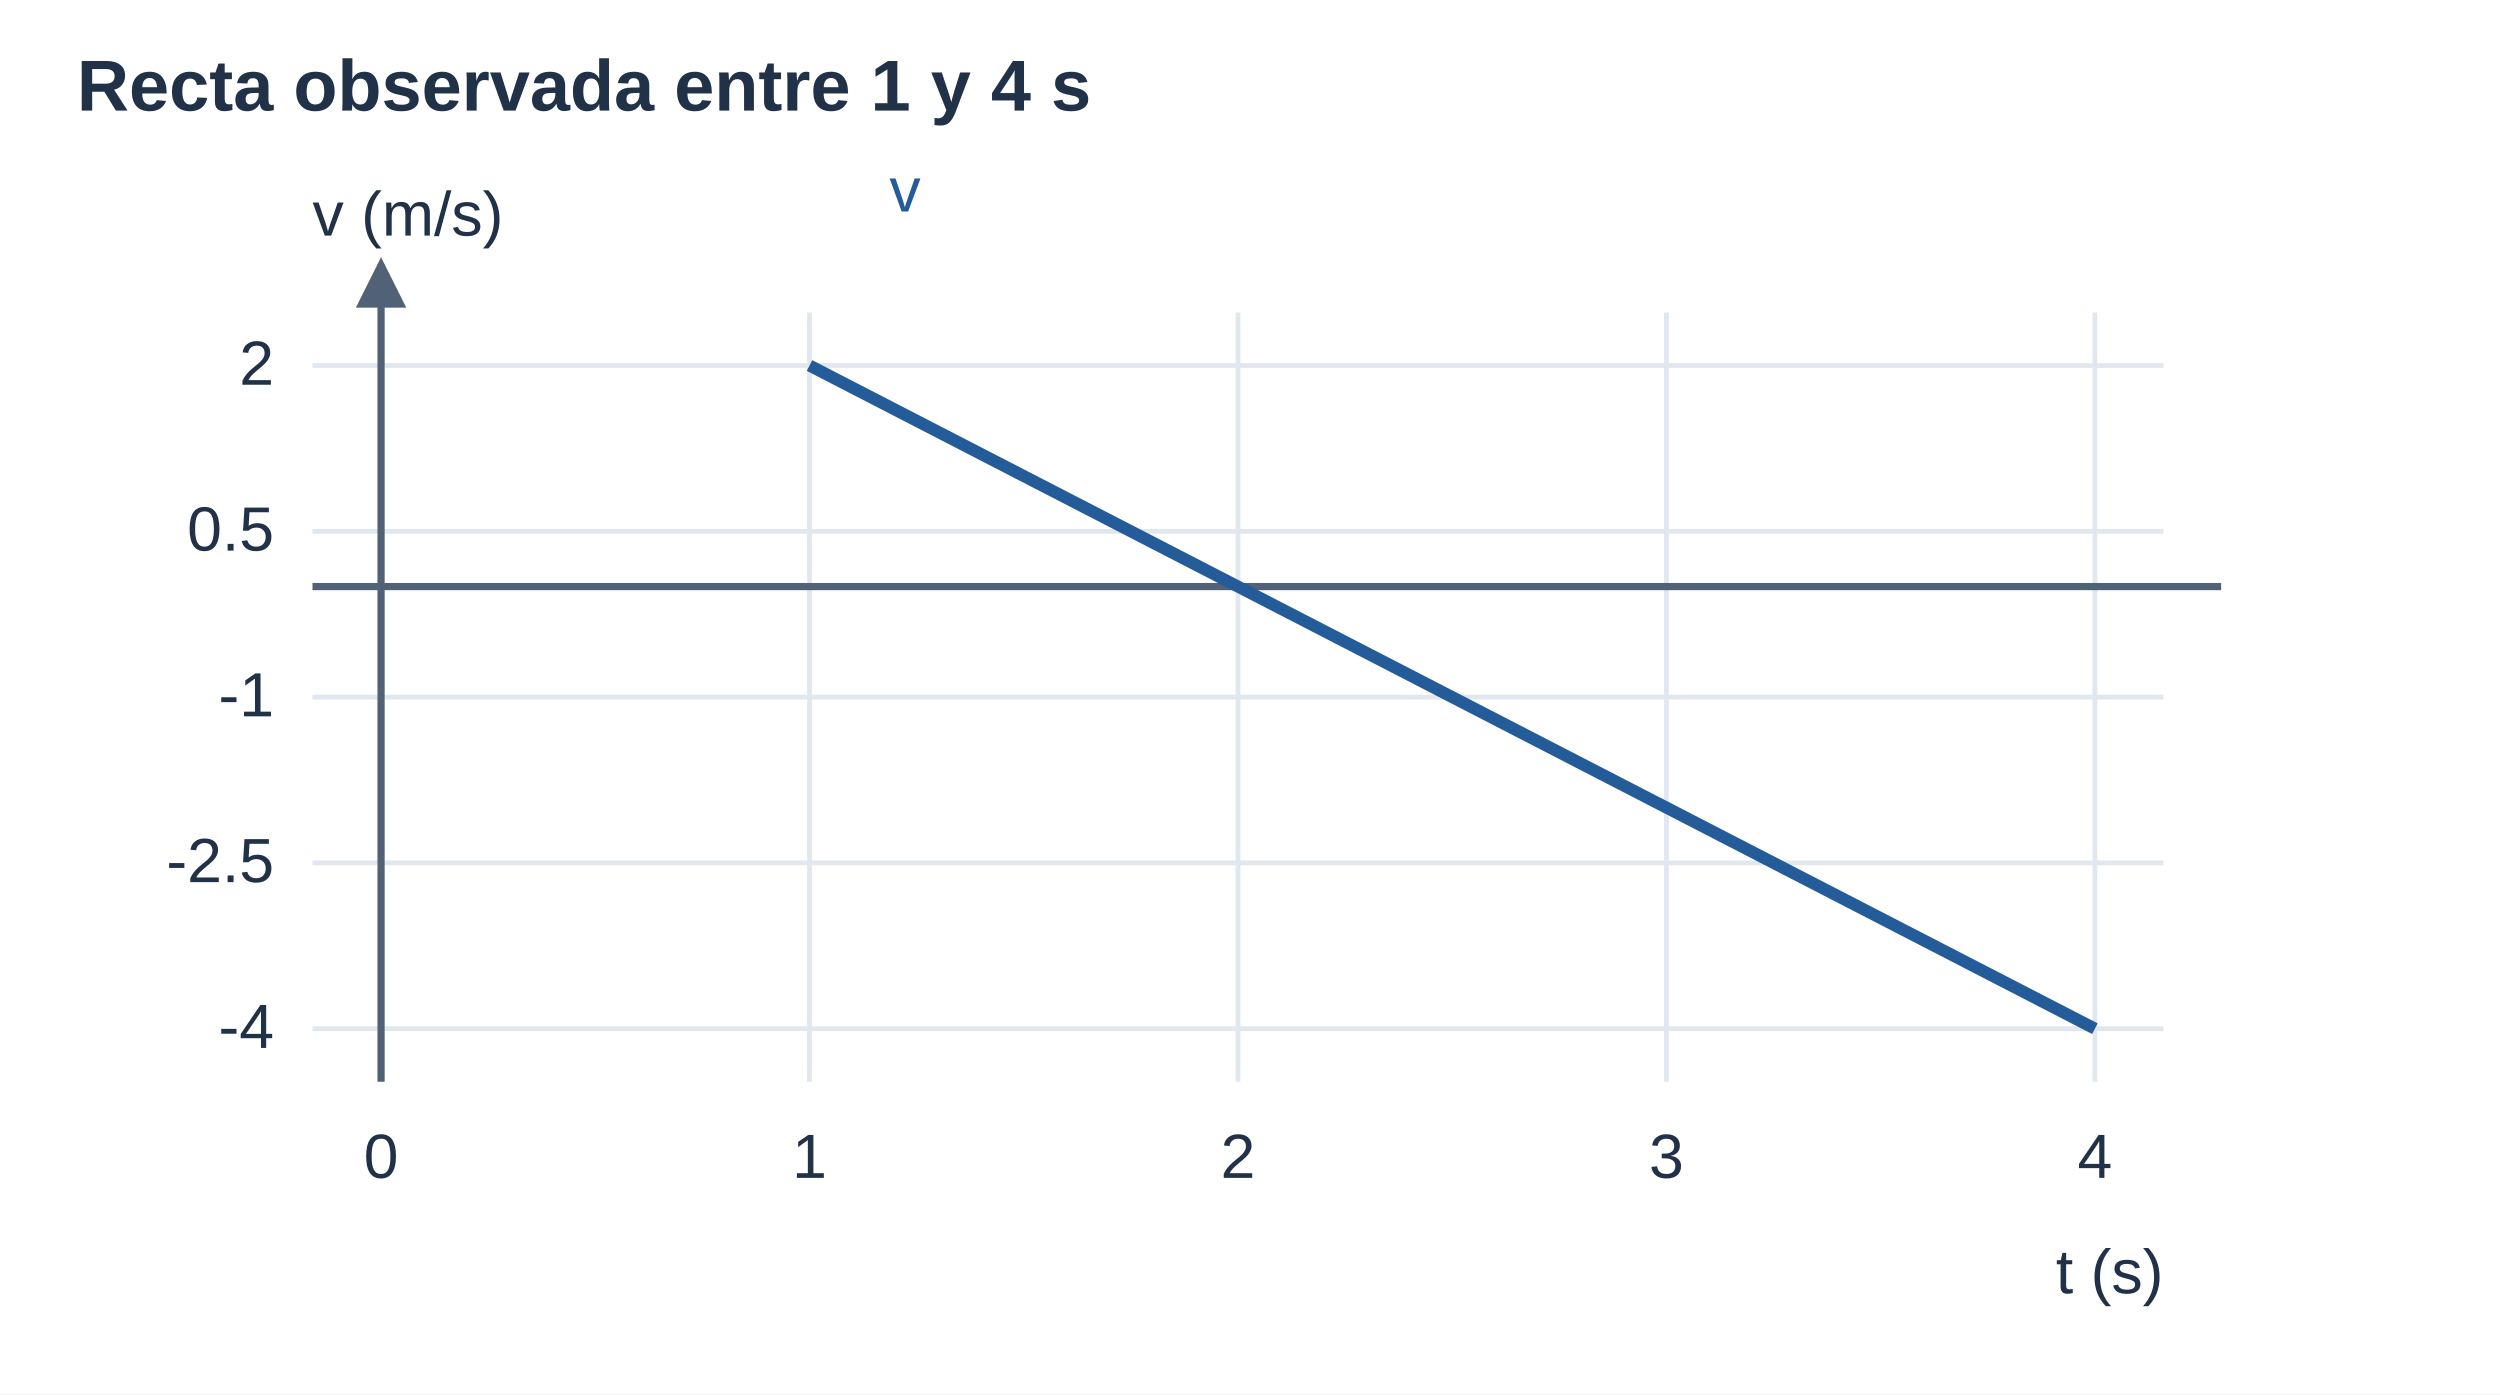
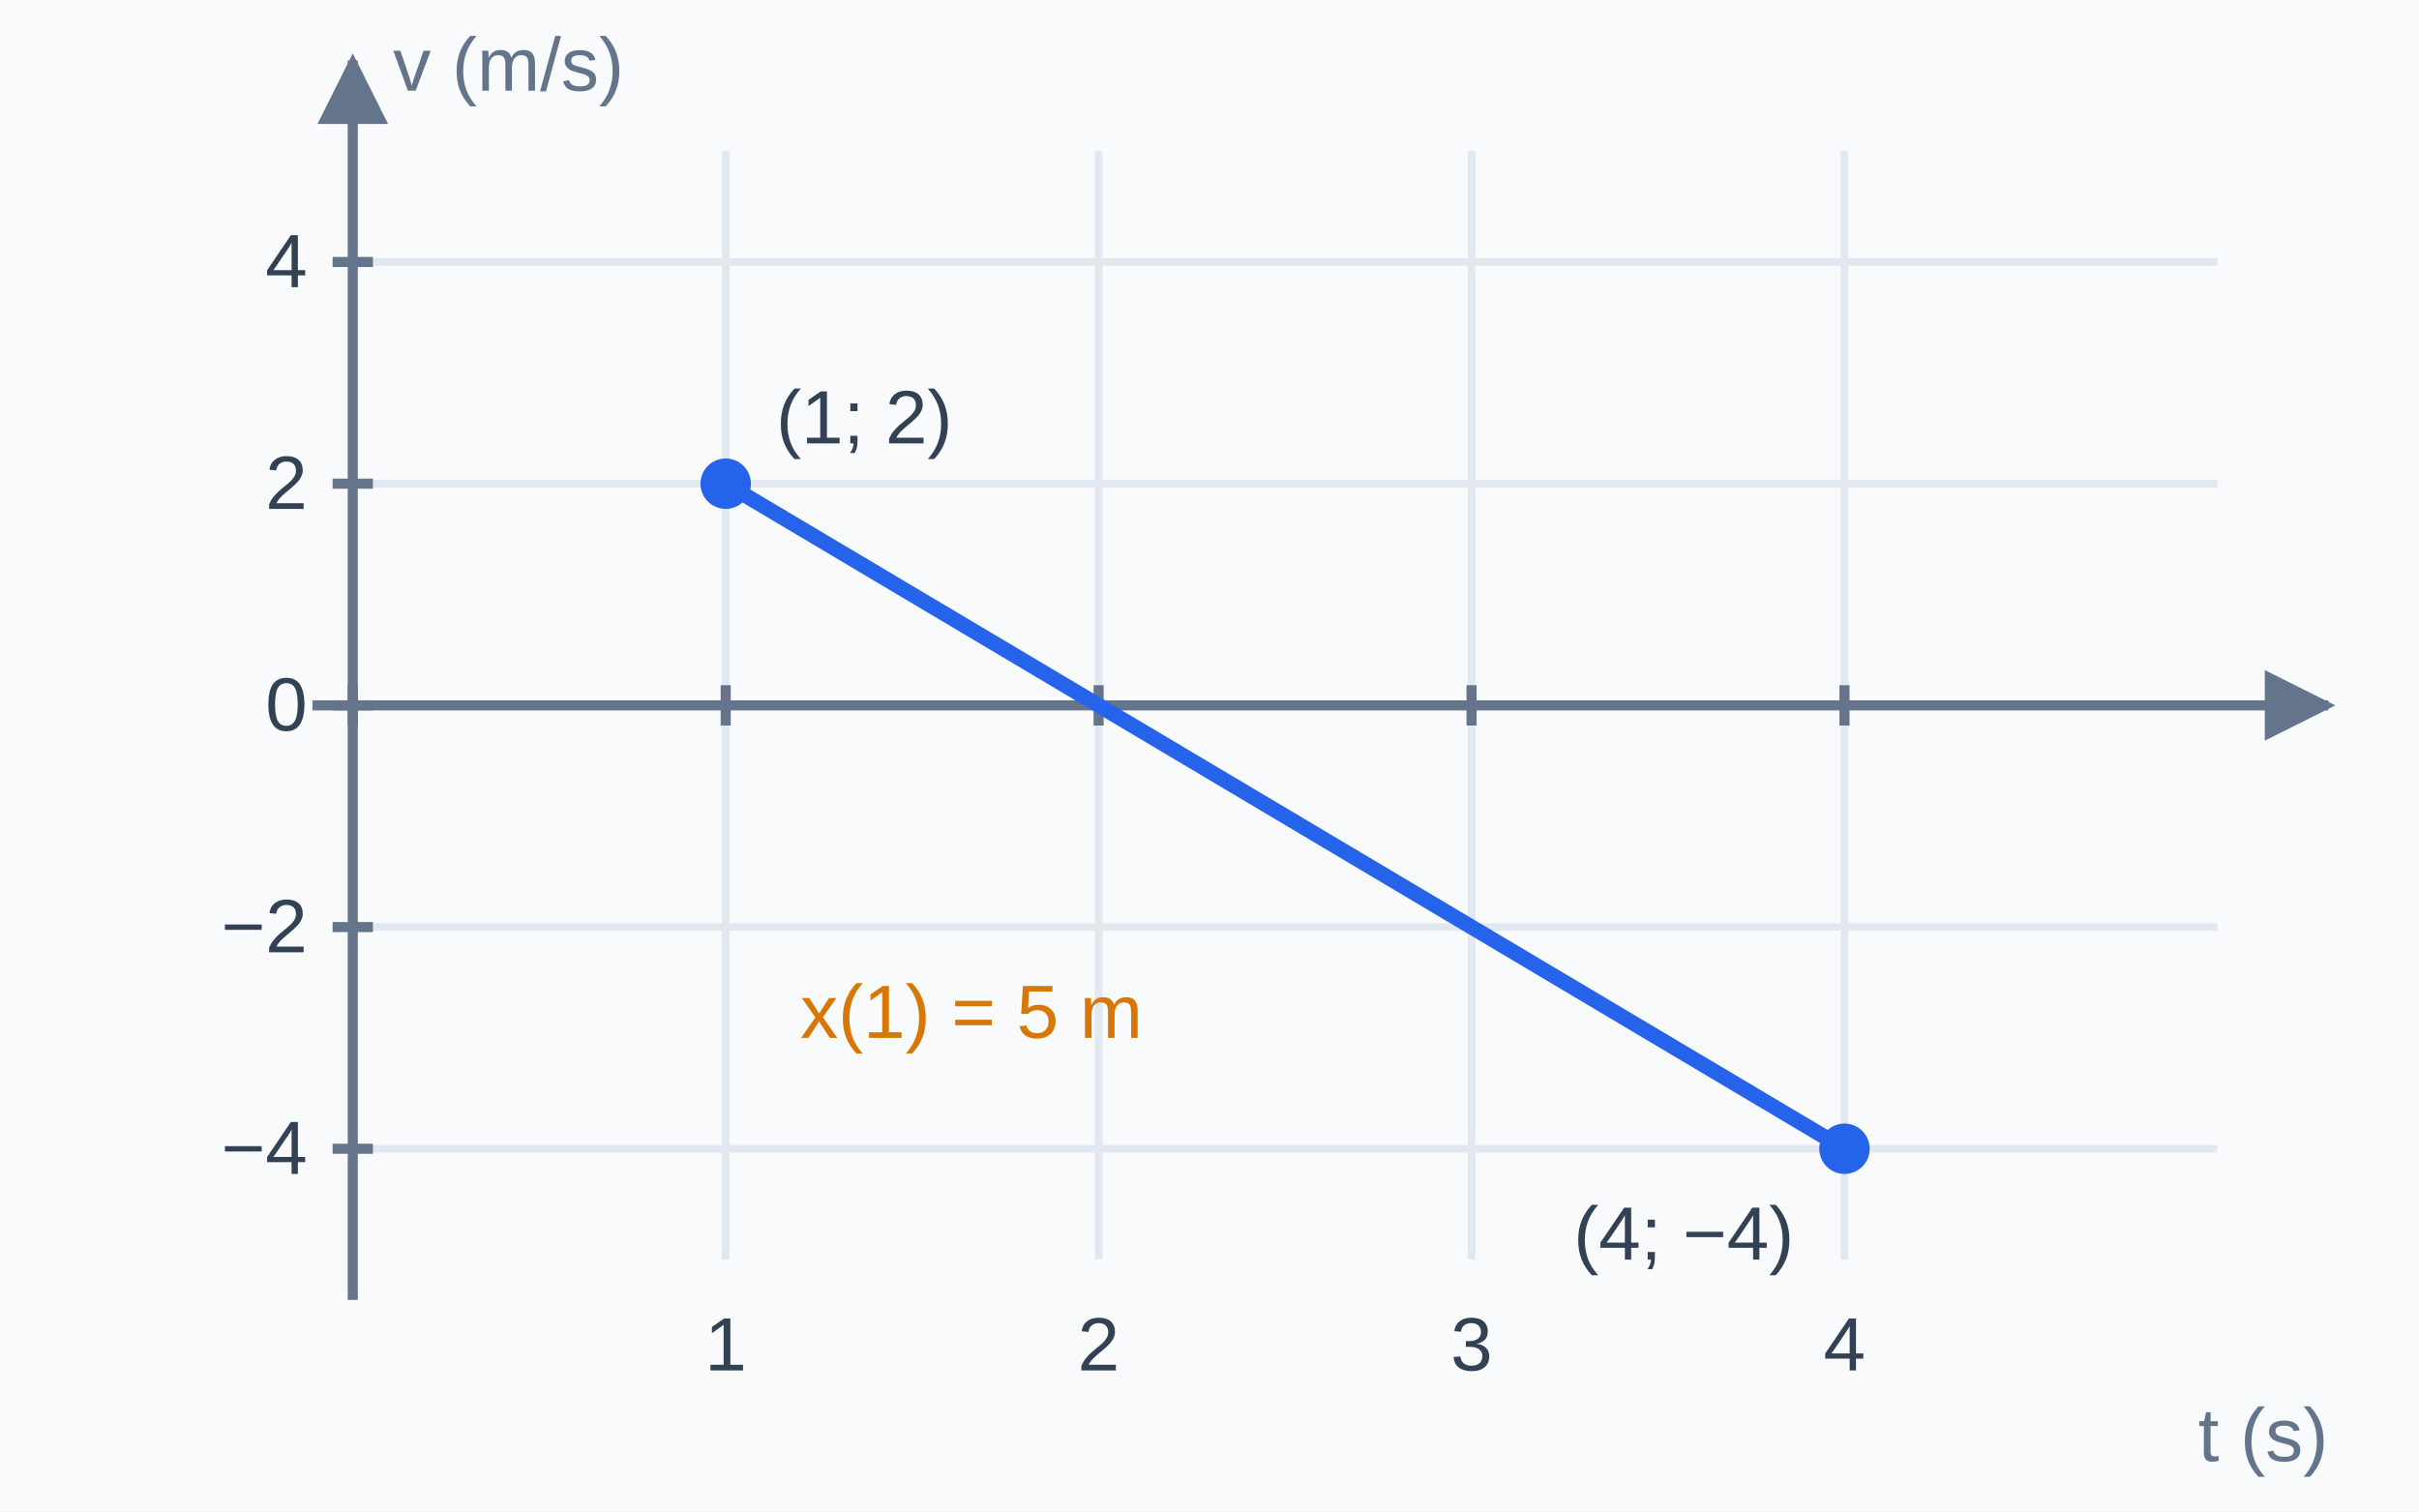
- <svg xmlns="http://www.w3.org/2000/svg" viewBox="0 0 520 290" role="img" aria-labelledby="title desc" style="max-width:100%;height:auto">
+ <svg xmlns="http://www.w3.org/2000/svg" viewBox="0 0 480 300" role="img" aria-labelledby="title desc">
  <defs>
-     <marker id="arrow" markerWidth="7" markerHeight="7" refX="6" refY="3.5" orient="auto-start-reverse">
-       <path d="M0 0 L7 3.5 L0 7Z" fill="context-stroke" />
+     <marker id="a-axis" viewBox="0 0 10 10" refX="9" refY="5" markerWidth="7" markerHeight="7" orient="auto-start-reverse">
+       <path d="M0 0 L10 5 L0 10 Z" fill="#64748b" />
+     </marker>
+     <marker id="a-blue" viewBox="0 0 10 10" refX="9" refY="5" markerWidth="7" markerHeight="7" orient="auto-start-reverse">
+       <path d="M0 0 L10 5 L0 10 Z" fill="#2563eb" />
+     </marker>
+     <marker id="a-amber" viewBox="0 0 10 10" refX="9" refY="5" markerWidth="7" markerHeight="7" orient="auto-start-reverse">
+       <path d="M0 0 L10 5 L0 10 Z" fill="#d97706" />
+     </marker>
+     <marker id="a-green" viewBox="0 0 10 10" refX="9" refY="5" markerWidth="7" markerHeight="7" orient="auto-start-reverse">
+       <path d="M0 0 L10 5 L0 10 Z" fill="#16a34a" />
+     </marker>
+     <marker id="a-red" viewBox="0 0 10 10" refX="9" refY="5" markerWidth="7" markerHeight="7" orient="auto-start-reverse">
+       <path d="M0 0 L10 5 L0 10 Z" fill="#dc2626" />
+     </marker>
+     <marker id="a-grey" viewBox="0 0 10 10" refX="9" refY="5" markerWidth="7" markerHeight="7" orient="auto-start-reverse">
+       <path d="M0 0 L10 5 L0 10 Z" fill="#94a3b8" />
    </marker>
  </defs>
-   <rect width="100%" height="100%" fill="white" />
-   <g font-family="Arial,sans-serif" font-size="13" fill="#203148">
-     <text x="16" y="23" font-size="15" font-weight="bold">Recta observada entre 1 y 4 s</text>
-     <path d="M79.26 65V225 M65 213.97H450" stroke="#e1e7ee" fill="none" />
-     <text x="79.26" y="245" text-anchor="middle">0</text>
-     <text x="57" y="217.97" text-anchor="end">-4</text>
-     <path d="M168.38 65V225 M65 179.48H450" stroke="#e1e7ee" fill="none" />
-     <text x="168.38" y="245" text-anchor="middle">1</text>
-     <text x="57" y="183.48" text-anchor="end">-2.5</text>
-     <path d="M257.50 65V225 M65 145.00H450" stroke="#e1e7ee" fill="none" />
-     <text x="257.50" y="245" text-anchor="middle">2</text>
-     <text x="57" y="149.00" text-anchor="end">-1</text>
-     <path d="M346.62 65V225 M65 110.52H450" stroke="#e1e7ee" fill="none" />
-     <text x="346.62" y="245" text-anchor="middle">3</text>
-     <text x="57" y="114.52" text-anchor="end">0.5</text>
-     <path d="M435.74 65V225 M65 76.03H450" stroke="#e1e7ee" fill="none" />
-     <text x="435.74" y="245" text-anchor="middle">4</text>
-     <text x="57" y="80.03" text-anchor="end">2</text>
-     <path d="M65 122.01H462 M79.26 225V55" stroke="#516276" stroke-width="1.5" fill="none" marker-end="url(#arrow)" />
-     <text x="450" y="269" text-anchor="end">t (s)</text>
-     <text x="65" y="49">v (m/s)</text>
-     <polyline points="168.38,76.03 435.74,213.97" fill="none" stroke="#245b99" stroke-width="2.5" />
-     <text x="185" y="44" fill="#245b99">v</text>
+   <rect width="480" height="300" fill="#f8fafc" />
+   <g font-family="Arial, sans-serif">
+     <path d="M70.0 228.0 L440.0 228.0" fill="none" stroke="#e2e8f0" stroke-width="1.5" />
+     <path d="M70.0 184.0 L440.0 184.0" fill="none" stroke="#e2e8f0" stroke-width="1.5" />
+     <path d="M70.0 96.0 L440.0 96.0" fill="none" stroke="#e2e8f0" stroke-width="1.5" />
+     <path d="M70.0 52.0 L440.0 52.0" fill="none" stroke="#e2e8f0" stroke-width="1.5" />
+     <path d="M144.0 30.0 L144.0 250.0" fill="none" stroke="#e2e8f0" stroke-width="1.5" />
+     <path d="M218.0 30.0 L218.0 250.0" fill="none" stroke="#e2e8f0" stroke-width="1.5" />
+     <path d="M292.0 30.0 L292.0 250.0" fill="none" stroke="#e2e8f0" stroke-width="1.5" />
+     <path d="M366.0 30.0 L366.0 250.0" fill="none" stroke="#e2e8f0" stroke-width="1.5" />
+     <path d="M62.0 140.0 L462.0 140.0" fill="none" stroke="#64748b" stroke-width="2" marker-end="url(#a-axis)" />
+     <path d="M70.0 258.0 L70.0 12.0" fill="none" stroke="#64748b" stroke-width="2" marker-end="url(#a-axis)" />
+     <path d="M70.0 136.0 L70.0 144.0" fill="none" stroke="#64748b" stroke-width="2" />
+     <path d="M144.0 136.0 L144.0 144.0" fill="none" stroke="#64748b" stroke-width="2" />
+     <text x="144.0" y="272.0" font-size="15" text-anchor="middle" fill="#334155">1</text>
+     <path d="M218.0 136.0 L218.0 144.0" fill="none" stroke="#64748b" stroke-width="2" />
+     <text x="218.0" y="272.0" font-size="15" text-anchor="middle" fill="#334155">2</text>
+     <path d="M292.0 136.0 L292.0 144.0" fill="none" stroke="#64748b" stroke-width="2" />
+     <text x="292.0" y="272.0" font-size="15" text-anchor="middle" fill="#334155">3</text>
+     <path d="M366.0 136.0 L366.0 144.0" fill="none" stroke="#64748b" stroke-width="2" />
+     <text x="366.0" y="272.0" font-size="15" text-anchor="middle" fill="#334155">4</text>
+     <path d="M66.0 228.0 L74.0 228.0" fill="none" stroke="#64748b" stroke-width="2" />
+     <text x="61.0" y="233.0" font-size="15" text-anchor="end" fill="#334155">−4</text>
+     <path d="M66.0 184.0 L74.0 184.0" fill="none" stroke="#64748b" stroke-width="2" />
+     <text x="61.0" y="189.0" font-size="15" text-anchor="end" fill="#334155">−2</text>
+     <path d="M66.0 140.0 L74.0 140.0" fill="none" stroke="#64748b" stroke-width="2" />
+     <text x="61.0" y="145.0" font-size="15" text-anchor="end" fill="#334155">0</text>
+     <path d="M66.0 96.0 L74.0 96.0" fill="none" stroke="#64748b" stroke-width="2" />
+     <text x="61.0" y="101.0" font-size="15" text-anchor="end" fill="#334155">2</text>
+     <path d="M66.0 52.0 L74.0 52.0" fill="none" stroke="#64748b" stroke-width="2" />
+     <text x="61.0" y="57.0" font-size="15" text-anchor="end" fill="#334155">4</text>
+     <text x="462.0" y="290.0" font-size="15" text-anchor="end" fill="#64748b">t (s)</text>
+     <text x="78.0" y="18.0" font-size="15" text-anchor="start" fill="#64748b">v (m/s)</text>
+     <polyline points="144.0,96.0 366.0,228.0" fill="none" stroke="#2563eb" stroke-width="3" />
+     <circle cx="144.0" cy="96.0" r="5" fill="#2563eb" />
+     <text x="154.0" y="88.0" font-size="15" text-anchor="start" fill="#334155">(1; 2)</text>
+     <circle cx="366.0" cy="228.0" r="5" fill="#2563eb" />
+     <text x="356.0" y="250.0" font-size="15" text-anchor="end" fill="#334155">(4; −4)</text>
+     <text x="158.8" y="206.0" font-size="15" text-anchor="start" fill="#d97706">x(1) = 5 m</text>
  </g>
</svg>
